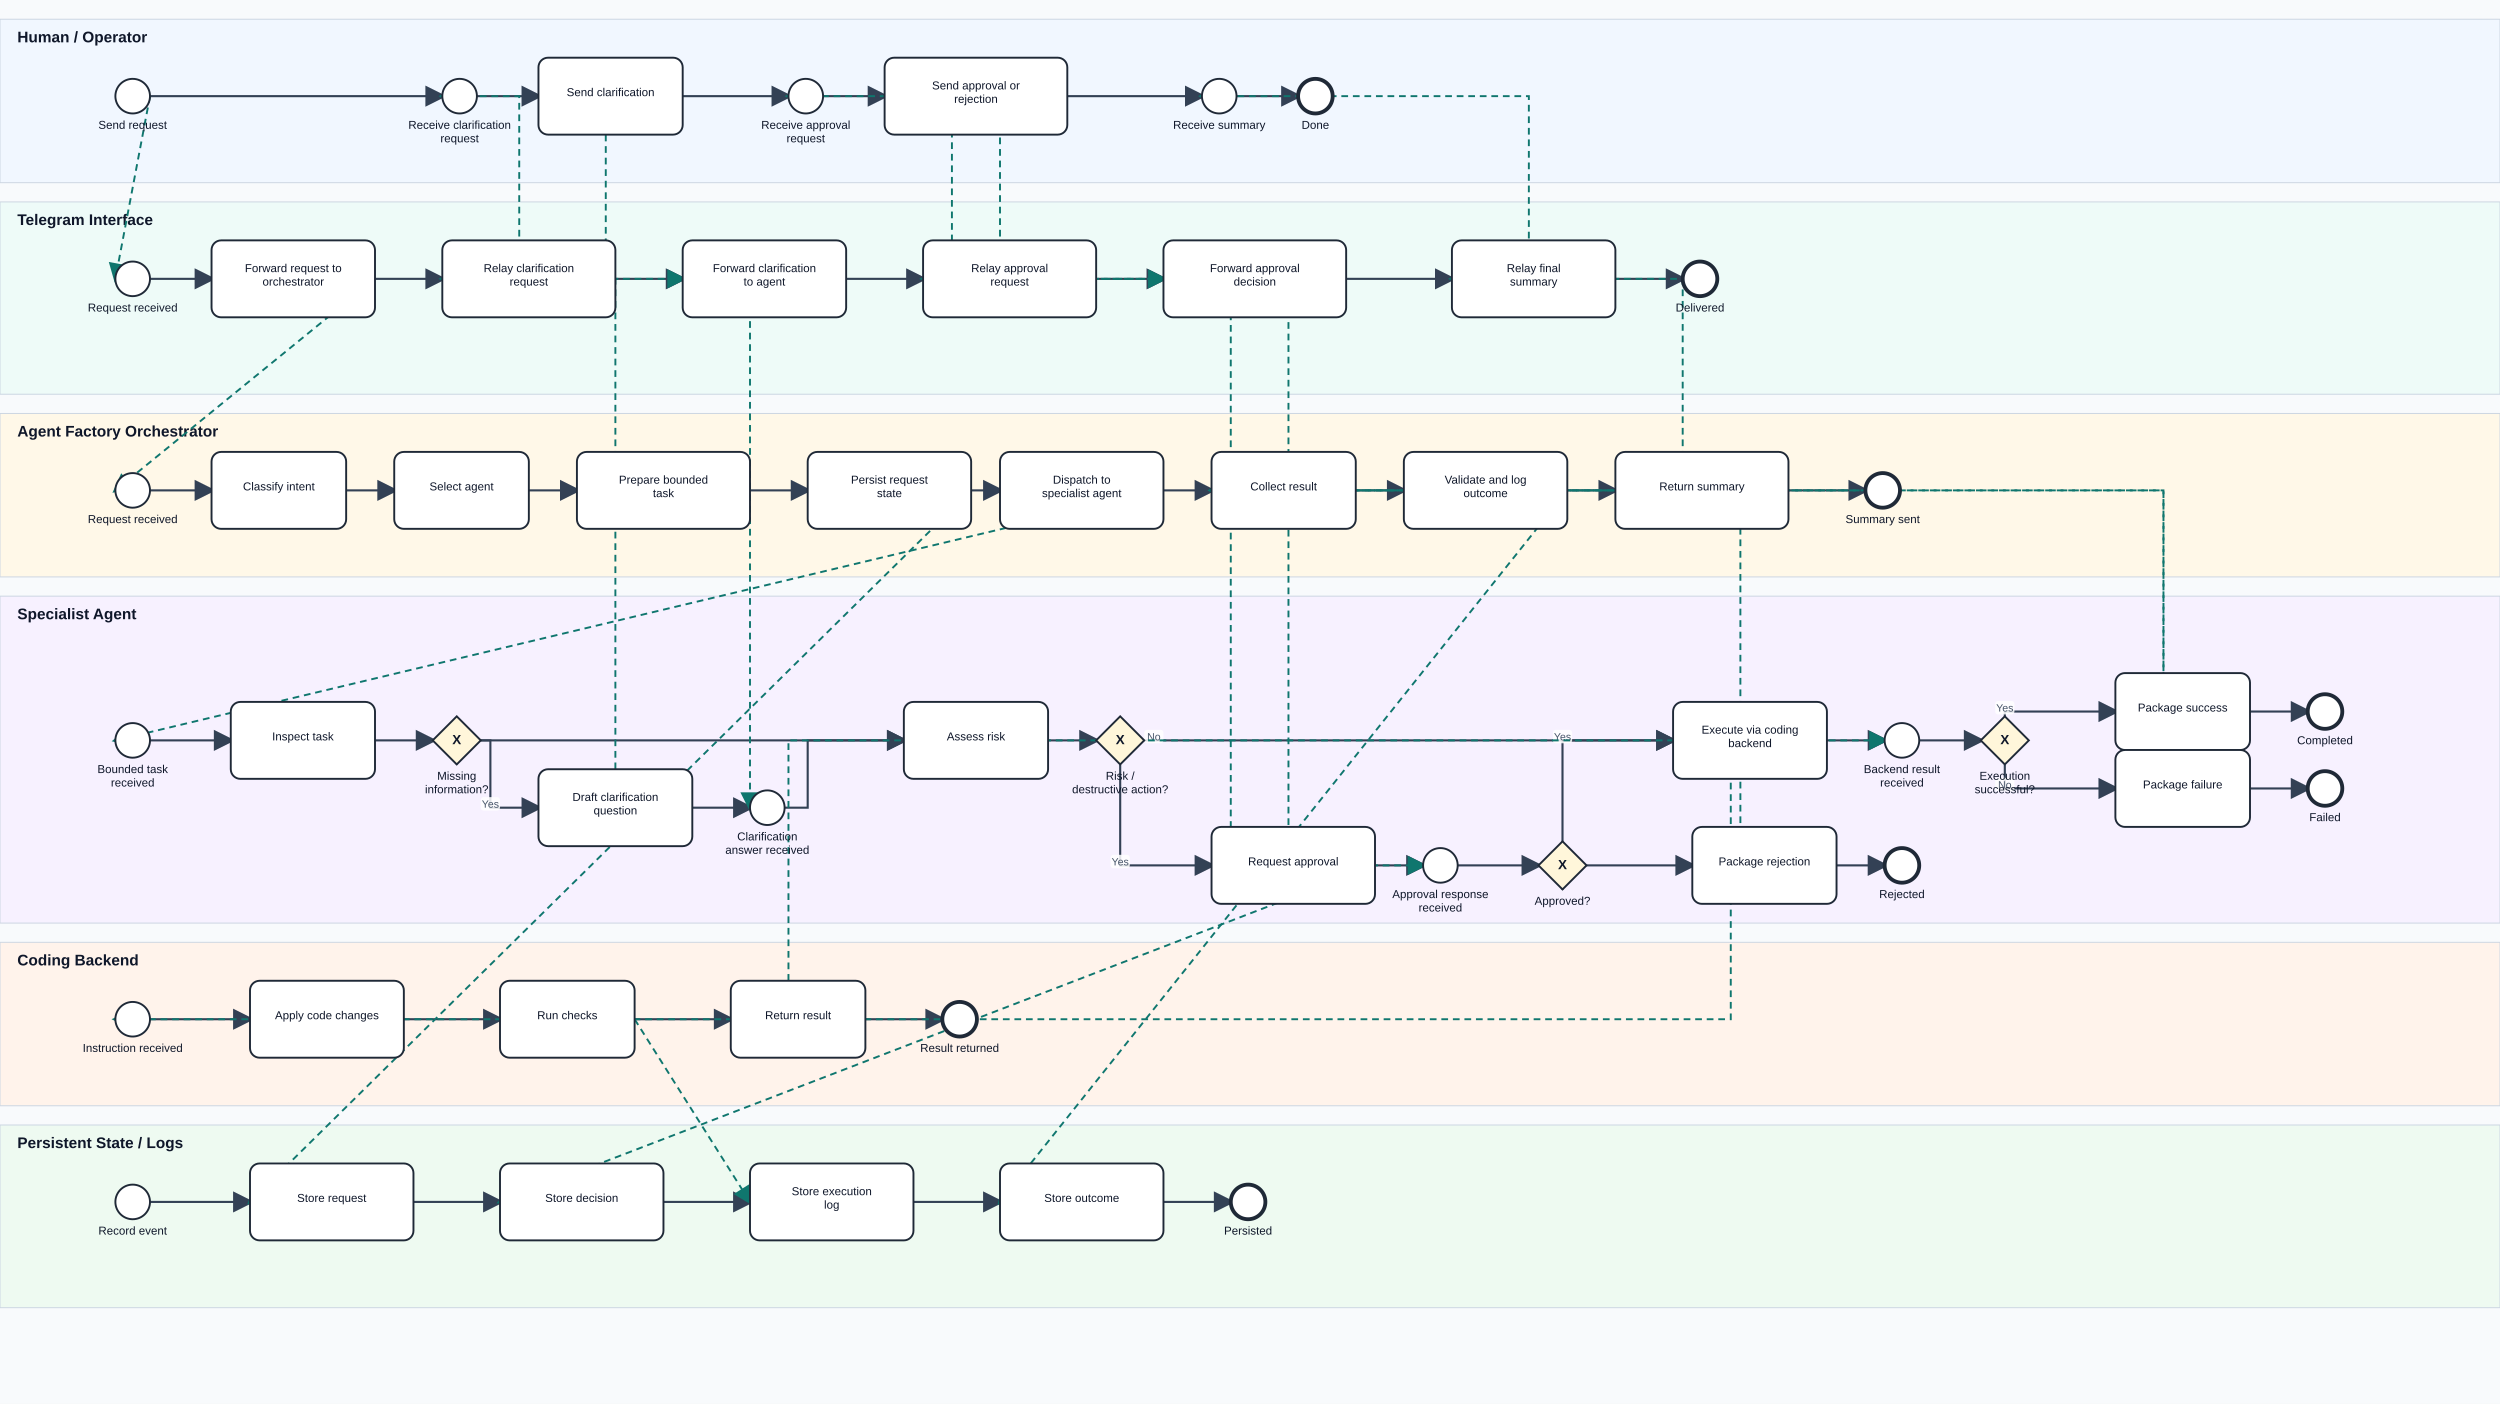
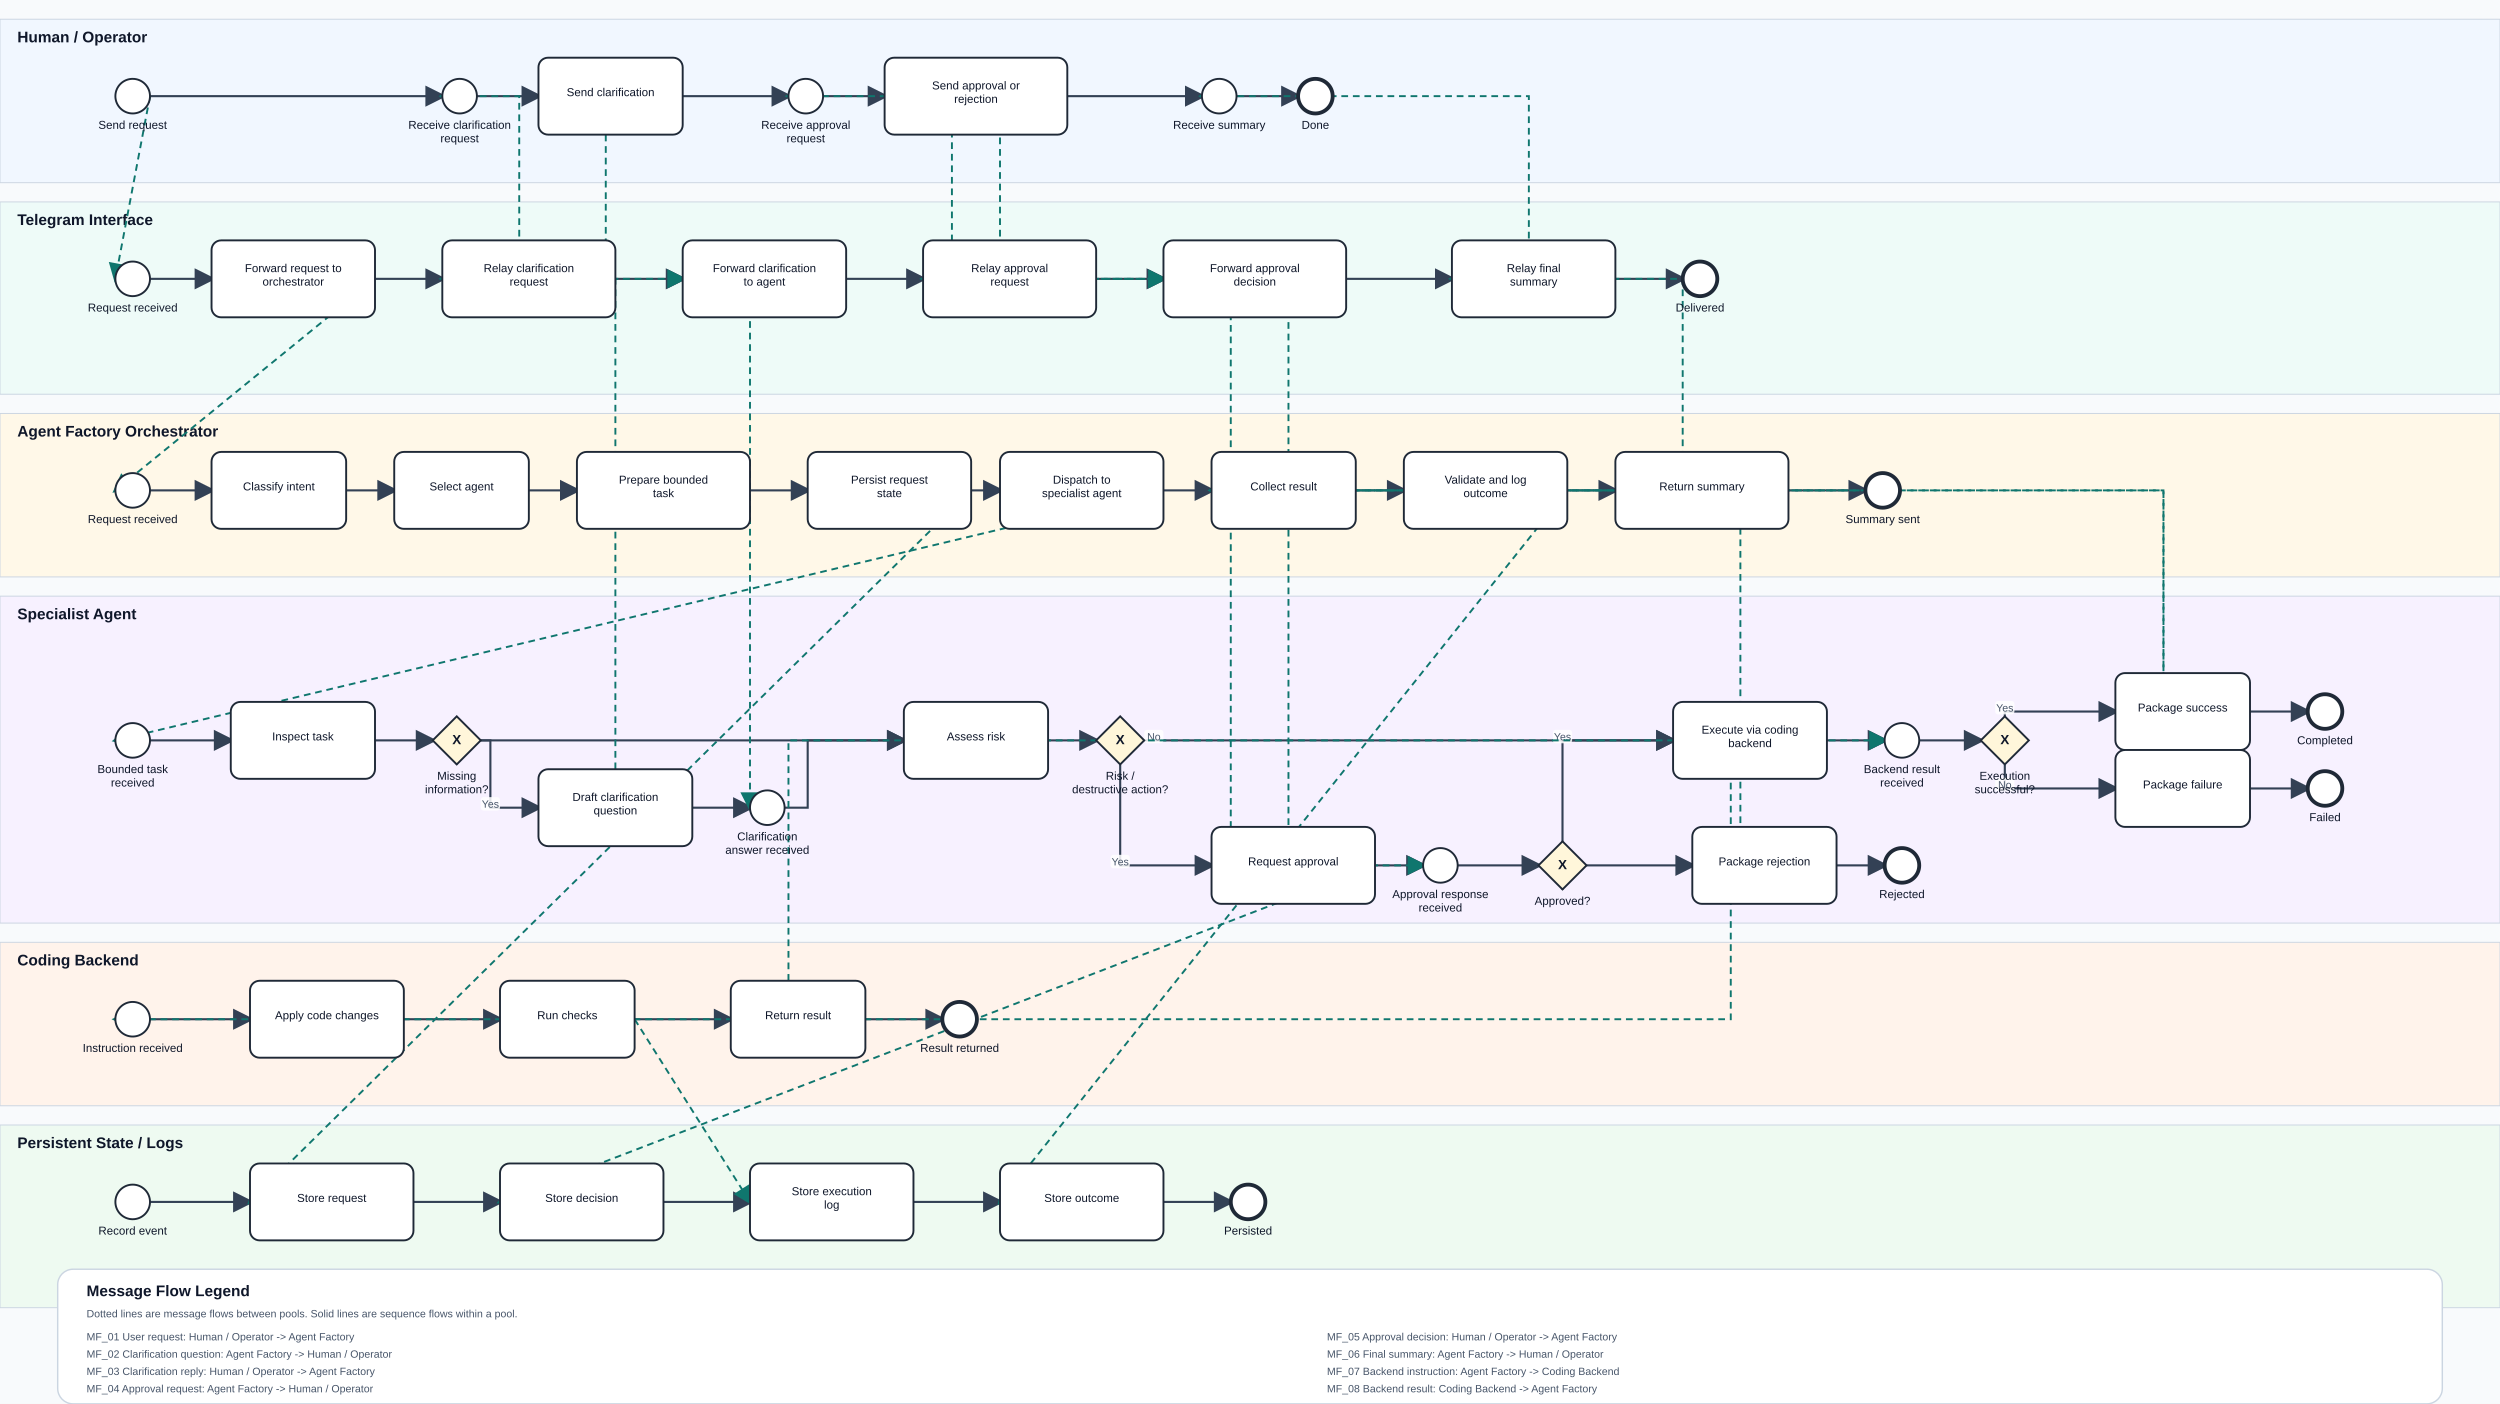
<svg xmlns="http://www.w3.org/2000/svg" width="2600" height="1460" viewBox="0 0 2600 1460">
  <defs>
    <marker id="arrow-seq" markerWidth="10" markerHeight="10" refX="8" refY="5" orient="auto" markerUnits="strokeWidth">
      <path d="M 0 0 L 10 5 L 0 10 z" fill="#334155" />
    </marker>
    <marker id="arrow-msg" markerWidth="10" markerHeight="10" refX="8" refY="5" orient="auto" markerUnits="strokeWidth">
      <path d="M 0 0 L 10 5 L 0 10 z" fill="#0f766e" />
    </marker>
    <style>
      .pool-label { font: 700 16px Arial, Helvetica, sans-serif; fill: #0f172a; }
      .node-label { font: 12px Arial, Helvetica, sans-serif; fill: #0f172a; }
      .small-label { font: 11px Arial, Helvetica, sans-serif; fill: #475569; }
      .task { fill: #ffffff; stroke: #1f2937; stroke-width: 2; }
      .event { fill: #ffffff; stroke: #1f2937; stroke-width: 2; }
      .event-end { fill: #ffffff; stroke: #1f2937; stroke-width: 4; }
      .gateway { fill: #fff6da; stroke: #1f2937; stroke-width: 2; }
      .seq { fill: none; stroke: #334155; stroke-width: 2.2; marker-end: url(#arrow-seq); }
      .msg { fill: none; stroke: #0f766e; stroke-width: 2; stroke-dasharray: 7 5; marker-end: url(#arrow-msg); }
    </style>
  </defs>
  <rect x="0" y="0" width="2600" height="1460" fill="#f8fafc" />
  <rect x="0" y="20" width="2600" height="170" fill="#f1f7ff" stroke="#cbd5e1" stroke-width="1" />
  <text x="18" y="44" class="pool-label">Human / Operator</text>
  <rect x="0" y="210" width="2600" height="200" fill="#eefbf8" stroke="#cbd5e1" stroke-width="1" />
  <text x="18" y="234" class="pool-label">Telegram Interface</text>
  <rect x="0" y="430" width="2600" height="170" fill="#fff8e8" stroke="#cbd5e1" stroke-width="1" />
  <text x="18" y="454" class="pool-label">Agent Factory Orchestrator</text>
  <rect x="0" y="620" width="2600" height="340" fill="#f7f1ff" stroke="#cbd5e1" stroke-width="1" />
  <text x="18" y="644" class="pool-label">Specialist Agent</text>
  <rect x="0" y="980" width="2600" height="170" fill="#fff3eb" stroke="#cbd5e1" stroke-width="1" />
  <text x="18" y="1004" class="pool-label">Coding Backend</text>
  <rect x="0" y="1170" width="2600" height="190" fill="#eefaf1" stroke="#cbd5e1" stroke-width="1" />
  <text x="18" y="1194" class="pool-label">Persistent State / Logs</text>
  <polyline class="seq" points="156.0,100.0 460.0,100.0" />
  <polyline class="seq" points="496.0,100.0 560.0,100.0" />
  <polyline class="seq" points="710.0,100.0 820.0,100.0" />
  <polyline class="seq" points="856.0,100.0 920.0,100.0" />
  <polyline class="seq" points="1110.0,100.0 1250.0,100.0" />
  <polyline class="seq" points="1286.0,100.0 1350.0,100.0" />
  <polyline class="seq" points="156.0,290.0 220.0,290.0" />
  <polyline class="seq" points="390.0,290.0 460.0,290.0" />
  <polyline class="seq" points="640.0,290.0 710.0,290.0" />
  <polyline class="seq" points="880.0,290.0 960.0,290.0" />
  <polyline class="seq" points="1140.0,290.0 1210.0,290.0" />
  <polyline class="seq" points="1400.0,290.0 1510.0,290.0" />
  <polyline class="seq" points="1680.0,290.0 1750.0,290.0" />
  <polyline class="seq" points="156.0,510.0 220.0,510.0" />
  <polyline class="seq" points="360.0,510.0 410.0,510.0" />
  <polyline class="seq" points="550.0,510.0 600.0,510.0" />
  <polyline class="seq" points="780.0,510.0 840.0,510.0" />
  <polyline class="seq" points="1010.0,510.0 1040.0,510.0" />
  <polyline class="seq" points="1210.0,510.0 1260.0,510.0" />
  <polyline class="seq" points="1410.0,510.0 1460.0,510.0" />
  <polyline class="seq" points="1630.0,510.0 1680.0,510.0" />
  <polyline class="seq" points="1860.0,510.0 1940.0,510.0" />
  <polyline class="seq" points="156.0,770.0 240.0,770.0" />
  <polyline class="seq" points="390.0,770.0 450.0,770.0" />
  <polyline class="seq" points="500.0,770.0 510.0,770.0 510.0,840.0 560.0,840.0" />
  <rect x="500.0" y="829.0" width="20" height="14" fill="#ffffff" opacity="0.85" rx="3" ry="3" />
  <text x="510.0" y="840.0" text-anchor="middle" class="small-label">Yes</text>
  <polyline class="seq" points="720.0,840.0 780.0,840.0" />
  <polyline class="seq" points="816.0,840.0 840.0,840.0 840.0,770.0 940.0,770.0" />
  <polyline class="seq" points="475.0,795.0 475.0,770.0 940.0,770.0" />
  <rect x="465.0" y="759.0" width="20" height="14" fill="#ffffff" opacity="0.85" rx="3" ry="3" />
  <text x="475.0" y="770.0" text-anchor="middle" class="small-label">No</text>
  <polyline class="seq" points="1090.0,770.0 1140.0,770.0" />
  <polyline class="seq" points="1165.0,795.0 1165.0,900.0 1260.0,900.0" />
  <rect x="1155.0" y="889.0" width="20" height="14" fill="#ffffff" opacity="0.85" rx="3" ry="3" />
  <text x="1165.0" y="900.0" text-anchor="middle" class="small-label">Yes</text>
  <polyline class="seq" points="1430.0,900.0 1480.0,900.0" />
  <polyline class="seq" points="1516.0,900.0 1600.0,900.0" />
  <polyline class="seq" points="1190.0,770.0 1200.0,770.0 1200.0,770.0 1740.0,770.0" />
  <rect x="1190.0" y="759.0" width="20" height="14" fill="#ffffff" opacity="0.85" rx="3" ry="3" />
  <text x="1200.0" y="770.0" text-anchor="middle" class="small-label">No</text>
  <polyline class="seq" points="1625.0,925.0 1625.0,770.0 1740.0,770.0" />
  <rect x="1615.0" y="759.0" width="20" height="14" fill="#ffffff" opacity="0.85" rx="3" ry="3" />
  <text x="1625.0" y="770.0" text-anchor="middle" class="small-label">Yes</text>
  <polyline class="seq" points="1625.0,925.0 1625.0,900.0 1760.0,900.0" />
  <rect x="1615.0" y="889.0" width="20" height="14" fill="#ffffff" opacity="0.85" rx="3" ry="3" />
  <text x="1625.0" y="900.0" text-anchor="middle" class="small-label">No</text>
  <polyline class="seq" points="1900.0,770.0 1960.0,770.0" />
  <polyline class="seq" points="1996.0,770.0 2060.0,770.0" />
  <polyline class="seq" points="2085.0,745.0 2085.0,740.0 2200.0,740.0" />
  <rect x="2075.0" y="729.0" width="20" height="14" fill="#ffffff" opacity="0.85" rx="3" ry="3" />
  <text x="2085.0" y="740.0" text-anchor="middle" class="small-label">Yes</text>
  <polyline class="seq" points="2085.0,795.0 2085.0,820.0 2200.0,820.0" />
  <rect x="2075.0" y="809.0" width="20" height="14" fill="#ffffff" opacity="0.85" rx="3" ry="3" />
  <text x="2085.0" y="820.0" text-anchor="middle" class="small-label">No</text>
  <polyline class="seq" points="2340.0,740.0 2260.0,740.0 2260.0,740.0 2400.0,740.0" />
  <polyline class="seq" points="2340.0,820.0 2260.0,820.0 2260.0,820.0 2400.0,820.0" />
  <polyline class="seq" points="1910.0,900.0 1820.0,900.0 1820.0,900.0 1960.0,900.0" />
  <polyline class="seq" points="156.0,1060.0 260.0,1060.0" />
  <polyline class="seq" points="420.0,1060.0 520.0,1060.0" />
  <polyline class="seq" points="660.0,1060.0 760.0,1060.0" />
  <polyline class="seq" points="900.0,1060.0 980.0,1060.0" />
  <polyline class="seq" points="156.0,1250.0 260.0,1250.0" />
  <polyline class="seq" points="430.0,1250.0 520.0,1250.0" />
  <polyline class="seq" points="690.0,1250.0 780.0,1250.0" />
  <polyline class="seq" points="950.0,1250.0 1040.0,1250.0" />
  <polyline class="seq" points="1210.0,1250.0 1280.0,1250.0" />
  <polyline class="msg" points="156.0,100.0 120.0,290.0" />
  <polyline class="msg" points="390.0,290.0 120.0,510.0" />
  <polyline class="msg" points="1210.0,510.0 120.0,770.0" />
  <polyline class="msg" points="720.0,840.0 640.0,840.0 640.0,290.0 460.0,290.0" />
  <polyline class="msg" points="640.0,290.0 540.0,290.0 540.0,100.0 460.0,100.0" />
  <polyline class="msg" points="710.0,100.0 630.0,100.0 630.0,290.0 710.0,290.0" />
  <polyline class="msg" points="880.0,290.0 780.0,290.0 780.0,840.0 780.0,840.0" />
  <polyline class="msg" points="1430.0,900.0 1340.0,900.0 1340.0,290.0 960.0,290.0" />
  <polyline class="msg" points="1140.0,290.0 1040.0,290.0 1040.0,100.0 820.0,100.0" />
  <polyline class="msg" points="1110.0,100.0 990.0,100.0 990.0,290.0 1210.0,290.0" />
  <polyline class="msg" points="1400.0,290.0 1280.0,290.0 1280.0,900.0 1480.0,900.0" />
  <polyline class="msg" points="1900.0,770.0 1800.0,770.0 1800.0,1060.0 120.0,1060.0" />
  <polyline class="msg" points="900.0,1060.0 820.0,1060.0 820.0,770.0 1960.0,770.0" />
  <polyline class="msg" points="2340.0,740.0 2250.0,740.0 2250.0,510.0 1260.0,510.0" />
  <polyline class="msg" points="2340.0,820.0 2250.0,820.0 2250.0,510.0 1260.0,510.0" />
  <polyline class="msg" points="1910.0,900.0 1810.0,900.0 1810.0,510.0 1260.0,510.0" />
  <polyline class="msg" points="1010.0,510.0 260.0,1250.0" />
  <polyline class="msg" points="1430.0,900.0 520.0,1250.0" />
  <polyline class="msg" points="660.0,1060.0 780.0,1250.0" />
  <polyline class="msg" points="1630.0,510.0 1040.0,1250.0" />
  <polyline class="msg" points="1860.0,510.0 1750.0,510.0 1750.0,290.0 1510.0,290.0" />
  <polyline class="msg" points="1680.0,290.0 1590.0,290.0 1590.0,100.0 1250.0,100.0" />
  <circle cx="138.0" cy="100.0" r="18.0" class="event" />
  <text x="138.0" y="134.0" text-anchor="middle" class="node-label">Send request</text>
  <circle cx="478.0" cy="100.0" r="18.0" class="event" />
  <text x="478.0" y="134.0" text-anchor="middle" class="node-label">Receive clarification</text>
  <text x="478.0" y="148.0" text-anchor="middle" class="node-label">request</text>
  <rect x="560" y="60" width="150" height="80" rx="10" ry="10" class="task" />
  <text x="635.0" y="100.0" text-anchor="middle" class="node-label">Send clarification</text>
  <circle cx="838.0" cy="100.0" r="18.0" class="event" />
  <text x="838.0" y="134.0" text-anchor="middle" class="node-label">Receive approval</text>
  <text x="838.0" y="148.0" text-anchor="middle" class="node-label">request</text>
  <rect x="920" y="60" width="190" height="80" rx="10" ry="10" class="task" />
  <text x="1015.0" y="93.0" text-anchor="middle" class="node-label">Send approval or</text>
  <text x="1015.0" y="107.0" text-anchor="middle" class="node-label">rejection</text>
  <circle cx="1268.0" cy="100.0" r="18.0" class="event" />
  <text x="1268.0" y="134.0" text-anchor="middle" class="node-label">Receive summary</text>
  <circle cx="1368.0" cy="100.0" r="18.0" class="event-end" />
  <text x="1368.0" y="134.0" text-anchor="middle" class="node-label">Done</text>
  <circle cx="138.0" cy="290.0" r="18.0" class="event" />
  <text x="138.0" y="324.0" text-anchor="middle" class="node-label">Request received</text>
  <rect x="220" y="250" width="170" height="80" rx="10" ry="10" class="task" />
  <text x="305.0" y="283.0" text-anchor="middle" class="node-label">Forward request to</text>
  <text x="305.0" y="297.0" text-anchor="middle" class="node-label">orchestrator</text>
  <rect x="460" y="250" width="180" height="80" rx="10" ry="10" class="task" />
  <text x="550.0" y="283.0" text-anchor="middle" class="node-label">Relay clarification</text>
  <text x="550.0" y="297.0" text-anchor="middle" class="node-label">request</text>
  <rect x="710" y="250" width="170" height="80" rx="10" ry="10" class="task" />
  <text x="795.0" y="283.0" text-anchor="middle" class="node-label">Forward clarification</text>
  <text x="795.0" y="297.0" text-anchor="middle" class="node-label">to agent</text>
  <rect x="960" y="250" width="180" height="80" rx="10" ry="10" class="task" />
  <text x="1050.0" y="283.0" text-anchor="middle" class="node-label">Relay approval</text>
  <text x="1050.0" y="297.0" text-anchor="middle" class="node-label">request</text>
  <rect x="1210" y="250" width="190" height="80" rx="10" ry="10" class="task" />
  <text x="1305.0" y="283.0" text-anchor="middle" class="node-label">Forward approval</text>
  <text x="1305.0" y="297.0" text-anchor="middle" class="node-label">decision</text>
  <rect x="1510" y="250" width="170" height="80" rx="10" ry="10" class="task" />
  <text x="1595.0" y="283.0" text-anchor="middle" class="node-label">Relay final</text>
  <text x="1595.0" y="297.0" text-anchor="middle" class="node-label">summary</text>
  <circle cx="1768.0" cy="290.0" r="18.0" class="event-end" />
  <text x="1768.0" y="324.0" text-anchor="middle" class="node-label">Delivered</text>
  <circle cx="138.0" cy="510.0" r="18.0" class="event" />
  <text x="138.0" y="544.0" text-anchor="middle" class="node-label">Request received</text>
  <rect x="220" y="470" width="140" height="80" rx="10" ry="10" class="task" />
  <text x="290.0" y="510.0" text-anchor="middle" class="node-label">Classify intent</text>
  <rect x="410" y="470" width="140" height="80" rx="10" ry="10" class="task" />
  <text x="480.0" y="510.0" text-anchor="middle" class="node-label">Select agent</text>
  <rect x="600" y="470" width="180" height="80" rx="10" ry="10" class="task" />
  <text x="690.0" y="503.0" text-anchor="middle" class="node-label">Prepare bounded</text>
  <text x="690.0" y="517.0" text-anchor="middle" class="node-label">task</text>
  <rect x="840" y="470" width="170" height="80" rx="10" ry="10" class="task" />
  <text x="925.0" y="503.0" text-anchor="middle" class="node-label">Persist request</text>
  <text x="925.0" y="517.0" text-anchor="middle" class="node-label">state</text>
  <rect x="1040" y="470" width="170" height="80" rx="10" ry="10" class="task" />
  <text x="1125.0" y="503.0" text-anchor="middle" class="node-label">Dispatch to</text>
  <text x="1125.0" y="517.0" text-anchor="middle" class="node-label">specialist agent</text>
  <rect x="1260" y="470" width="150" height="80" rx="10" ry="10" class="task" />
  <text x="1335.0" y="510.0" text-anchor="middle" class="node-label">Collect result</text>
  <rect x="1460" y="470" width="170" height="80" rx="10" ry="10" class="task" />
  <text x="1545.0" y="503.0" text-anchor="middle" class="node-label">Validate and log</text>
  <text x="1545.0" y="517.0" text-anchor="middle" class="node-label">outcome</text>
  <rect x="1680" y="470" width="180" height="80" rx="10" ry="10" class="task" />
  <text x="1770.0" y="510.0" text-anchor="middle" class="node-label">Return summary</text>
  <circle cx="1958.0" cy="510.0" r="18.0" class="event-end" />
  <text x="1958.0" y="544.0" text-anchor="middle" class="node-label">Summary sent</text>
  <circle cx="138.0" cy="770.0" r="18.0" class="event" />
  <text x="138.0" y="804.0" text-anchor="middle" class="node-label">Bounded task</text>
  <text x="138.0" y="818.0" text-anchor="middle" class="node-label">received</text>
  <rect x="240" y="730" width="150" height="80" rx="10" ry="10" class="task" />
  <text x="315.0" y="770.0" text-anchor="middle" class="node-label">Inspect task</text>
  <polygon class="gateway" points="475.0,745.0 500.0,770.0 475.0,795.0 450.0,770.0" />
  <text x="475.0" y="774.0" text-anchor="middle" class="node-label" style="font-size: 14px; font-weight: 700;">X</text>
  <text x="475.0" y="811.0" text-anchor="middle" class="node-label">Missing</text>
  <text x="475.0" y="825.0" text-anchor="middle" class="node-label">information?</text>
  <rect x="560" y="800" width="160" height="80" rx="10" ry="10" class="task" />
  <text x="640.0" y="833.0" text-anchor="middle" class="node-label">Draft clarification</text>
  <text x="640.0" y="847.0" text-anchor="middle" class="node-label">question</text>
  <circle cx="798.0" cy="840.0" r="18.0" class="event" />
  <text x="798.0" y="874.0" text-anchor="middle" class="node-label">Clarification</text>
  <text x="798.0" y="888.0" text-anchor="middle" class="node-label">answer received</text>
  <rect x="940" y="730" width="150" height="80" rx="10" ry="10" class="task" />
  <text x="1015.0" y="770.0" text-anchor="middle" class="node-label">Assess risk</text>
  <polygon class="gateway" points="1165.0,745.0 1190.0,770.0 1165.0,795.0 1140.0,770.0" />
  <text x="1165.0" y="774.0" text-anchor="middle" class="node-label" style="font-size: 14px; font-weight: 700;">X</text>
  <text x="1165.0" y="811.0" text-anchor="middle" class="node-label">Risk /</text>
  <text x="1165.0" y="825.0" text-anchor="middle" class="node-label">destructive action?</text>
  <rect x="1260" y="860" width="170" height="80" rx="10" ry="10" class="task" />
  <text x="1345.0" y="900.0" text-anchor="middle" class="node-label">Request approval</text>
  <circle cx="1498.0" cy="900.0" r="18.0" class="event" />
  <text x="1498.0" y="934.0" text-anchor="middle" class="node-label">Approval response</text>
  <text x="1498.0" y="948.0" text-anchor="middle" class="node-label">received</text>
  <polygon class="gateway" points="1625.0,875.0 1650.0,900.0 1625.0,925.0 1600.0,900.0" />
  <text x="1625.0" y="904.0" text-anchor="middle" class="node-label" style="font-size: 14px; font-weight: 700;">X</text>
  <text x="1625.0" y="941.0" text-anchor="middle" class="node-label">Approved?</text>
  <rect x="1740" y="730" width="160" height="80" rx="10" ry="10" class="task" />
  <text x="1820.0" y="763.0" text-anchor="middle" class="node-label">Execute via coding</text>
  <text x="1820.0" y="777.0" text-anchor="middle" class="node-label">backend</text>
  <circle cx="1978.0" cy="770.0" r="18.0" class="event" />
  <text x="1978.0" y="804.0" text-anchor="middle" class="node-label">Backend result</text>
  <text x="1978.0" y="818.0" text-anchor="middle" class="node-label">received</text>
  <polygon class="gateway" points="2085.0,745.0 2110.0,770.0 2085.0,795.0 2060.0,770.0" />
  <text x="2085.0" y="774.0" text-anchor="middle" class="node-label" style="font-size: 14px; font-weight: 700;">X</text>
  <text x="2085.0" y="811.0" text-anchor="middle" class="node-label">Execution</text>
  <text x="2085.0" y="825.0" text-anchor="middle" class="node-label">successful?</text>
  <rect x="2200" y="700" width="140" height="80" rx="10" ry="10" class="task" />
  <text x="2270.0" y="740.0" text-anchor="middle" class="node-label">Package success</text>
  <rect x="2200" y="780" width="140" height="80" rx="10" ry="10" class="task" />
  <text x="2270.0" y="820.0" text-anchor="middle" class="node-label">Package failure</text>
  <rect x="1760" y="860" width="150" height="80" rx="10" ry="10" class="task" />
  <text x="1835.0" y="900.0" text-anchor="middle" class="node-label">Package rejection</text>
  <circle cx="2418.0" cy="740.0" r="18.0" class="event-end" />
  <text x="2418.0" y="774.0" text-anchor="middle" class="node-label">Completed</text>
  <circle cx="2418.0" cy="820.0" r="18.0" class="event-end" />
  <text x="2418.0" y="854.0" text-anchor="middle" class="node-label">Failed</text>
  <circle cx="1978.0" cy="900.0" r="18.0" class="event-end" />
  <text x="1978.0" y="934.0" text-anchor="middle" class="node-label">Rejected</text>
  <circle cx="138.0" cy="1060.0" r="18.0" class="event" />
  <text x="138.0" y="1094.0" text-anchor="middle" class="node-label">Instruction received</text>
  <rect x="260" y="1020" width="160" height="80" rx="10" ry="10" class="task" />
  <text x="340.0" y="1060.0" text-anchor="middle" class="node-label">Apply code changes</text>
  <rect x="520" y="1020" width="140" height="80" rx="10" ry="10" class="task" />
  <text x="590.0" y="1060.0" text-anchor="middle" class="node-label">Run checks</text>
  <rect x="760" y="1020" width="140" height="80" rx="10" ry="10" class="task" />
  <text x="830.0" y="1060.0" text-anchor="middle" class="node-label">Return result</text>
  <circle cx="998.0" cy="1060.0" r="18.0" class="event-end" />
  <text x="998.0" y="1094.0" text-anchor="middle" class="node-label">Result returned</text>
  <circle cx="138.0" cy="1250.0" r="18.0" class="event" />
  <text x="138.0" y="1284.0" text-anchor="middle" class="node-label">Record event</text>
  <rect x="260" y="1210" width="170" height="80" rx="10" ry="10" class="task" />
  <text x="345.0" y="1250.0" text-anchor="middle" class="node-label">Store request</text>
  <rect x="520" y="1210" width="170" height="80" rx="10" ry="10" class="task" />
  <text x="605.0" y="1250.0" text-anchor="middle" class="node-label">Store decision</text>
  <rect x="780" y="1210" width="170" height="80" rx="10" ry="10" class="task" />
  <text x="865.0" y="1243.0" text-anchor="middle" class="node-label">Store execution</text>
  <text x="865.0" y="1257.0" text-anchor="middle" class="node-label">log</text>
  <rect x="1040" y="1210" width="170" height="80" rx="10" ry="10" class="task" />
  <text x="1125.0" y="1250.0" text-anchor="middle" class="node-label">Store outcome</text>
  <circle cx="1298.0" cy="1250.0" r="18.0" class="event-end" />
  <text x="1298.0" y="1284.0" text-anchor="middle" class="node-label">Persisted</text>
+   <g id="message-flow-legend">
+     <rect x="60" y="1320" width="2480" height="140" rx="16" ry="16" fill="#ffffff" stroke="#cbd5e1" stroke-width="1.5" />
+     <text x="90" y="1348" class="pool-label">Message Flow Legend</text>
+     <text x="90" y="1370" class="small-label">Dotted lines are message flows between pools. Solid lines are sequence flows within a pool.</text>
+     <text x="90" y="1394" class="small-label">MF_01 User request: Human / Operator -&gt; Agent Factory</text>
+     <text x="90" y="1412" class="small-label">MF_02 Clarification question: Agent Factory -&gt; Human / Operator</text>
+     <text x="90" y="1430" class="small-label">MF_03 Clarification reply: Human / Operator -&gt; Agent Factory</text>
+     <text x="90" y="1448" class="small-label">MF_04 Approval request: Agent Factory -&gt; Human / Operator</text>
+     <text x="1380" y="1394" class="small-label">MF_05 Approval decision: Human / Operator -&gt; Agent Factory</text>
+     <text x="1380" y="1412" class="small-label">MF_06 Final summary: Agent Factory -&gt; Human / Operator</text>
+     <text x="1380" y="1430" class="small-label">MF_07 Backend instruction: Agent Factory -&gt; Coding Backend</text>
+     <text x="1380" y="1448" class="small-label">MF_08 Backend result: Coding Backend -&gt; Agent Factory</text>
+   </g>
</svg>
